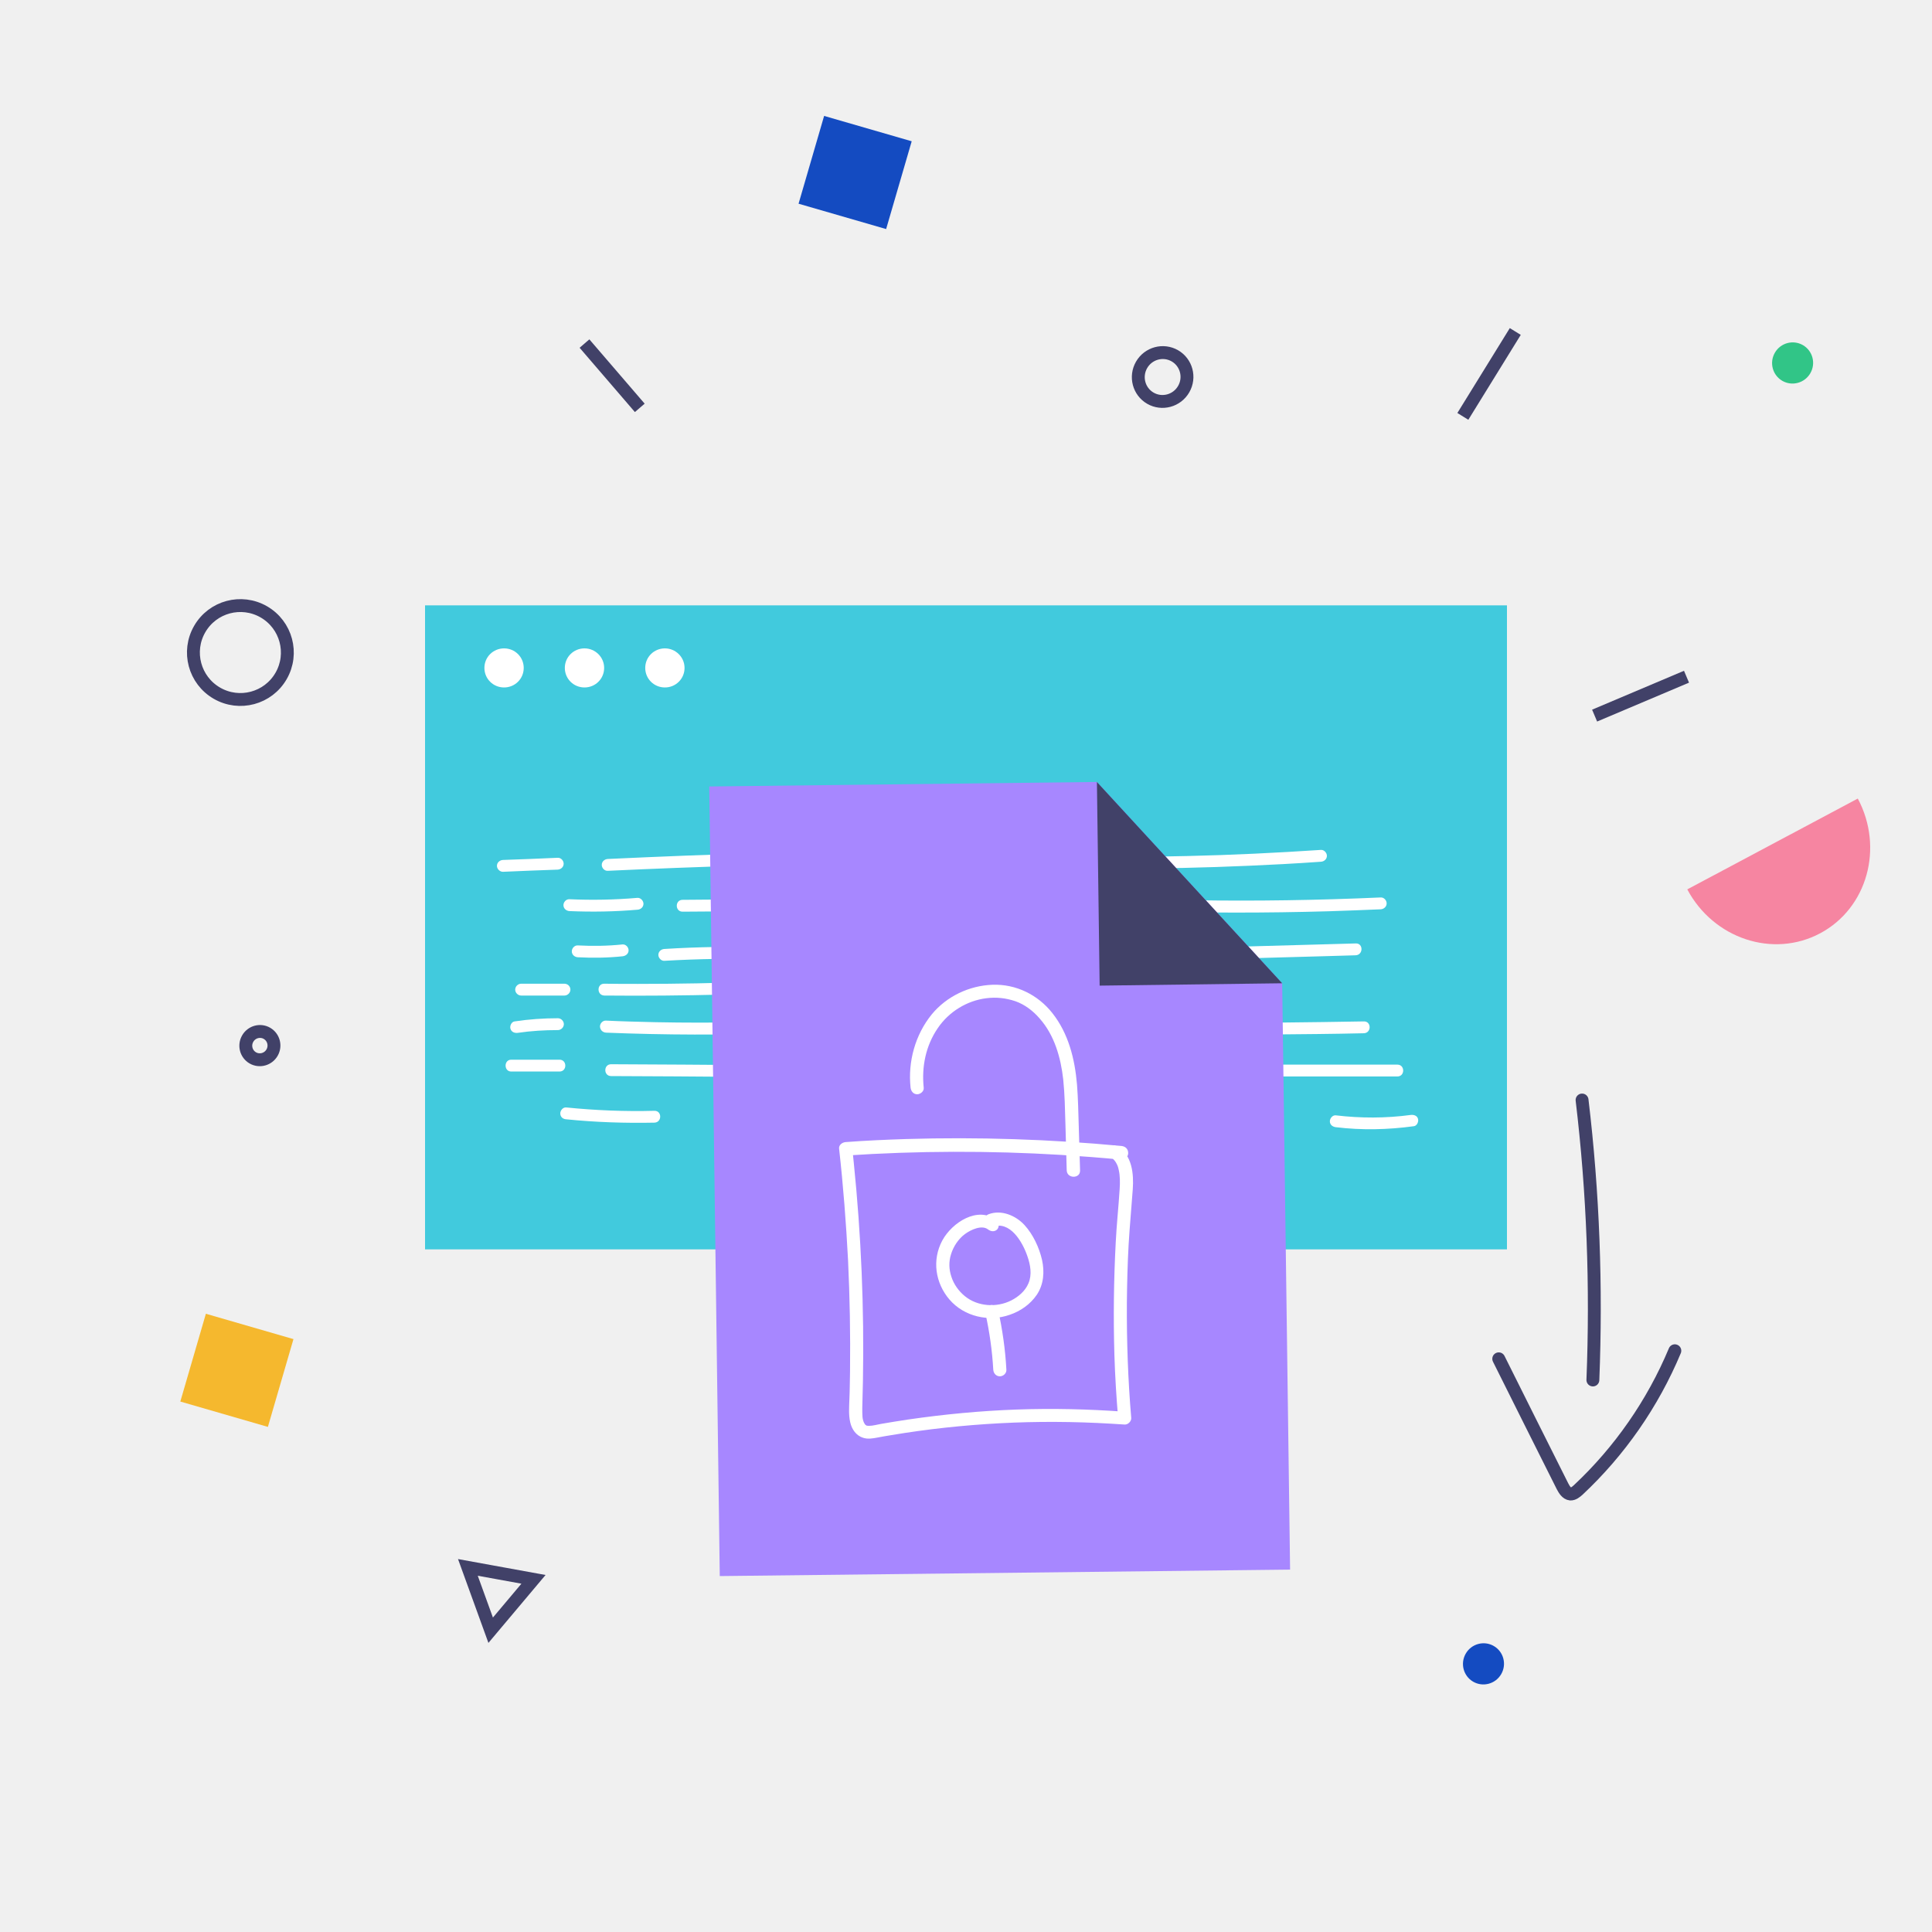
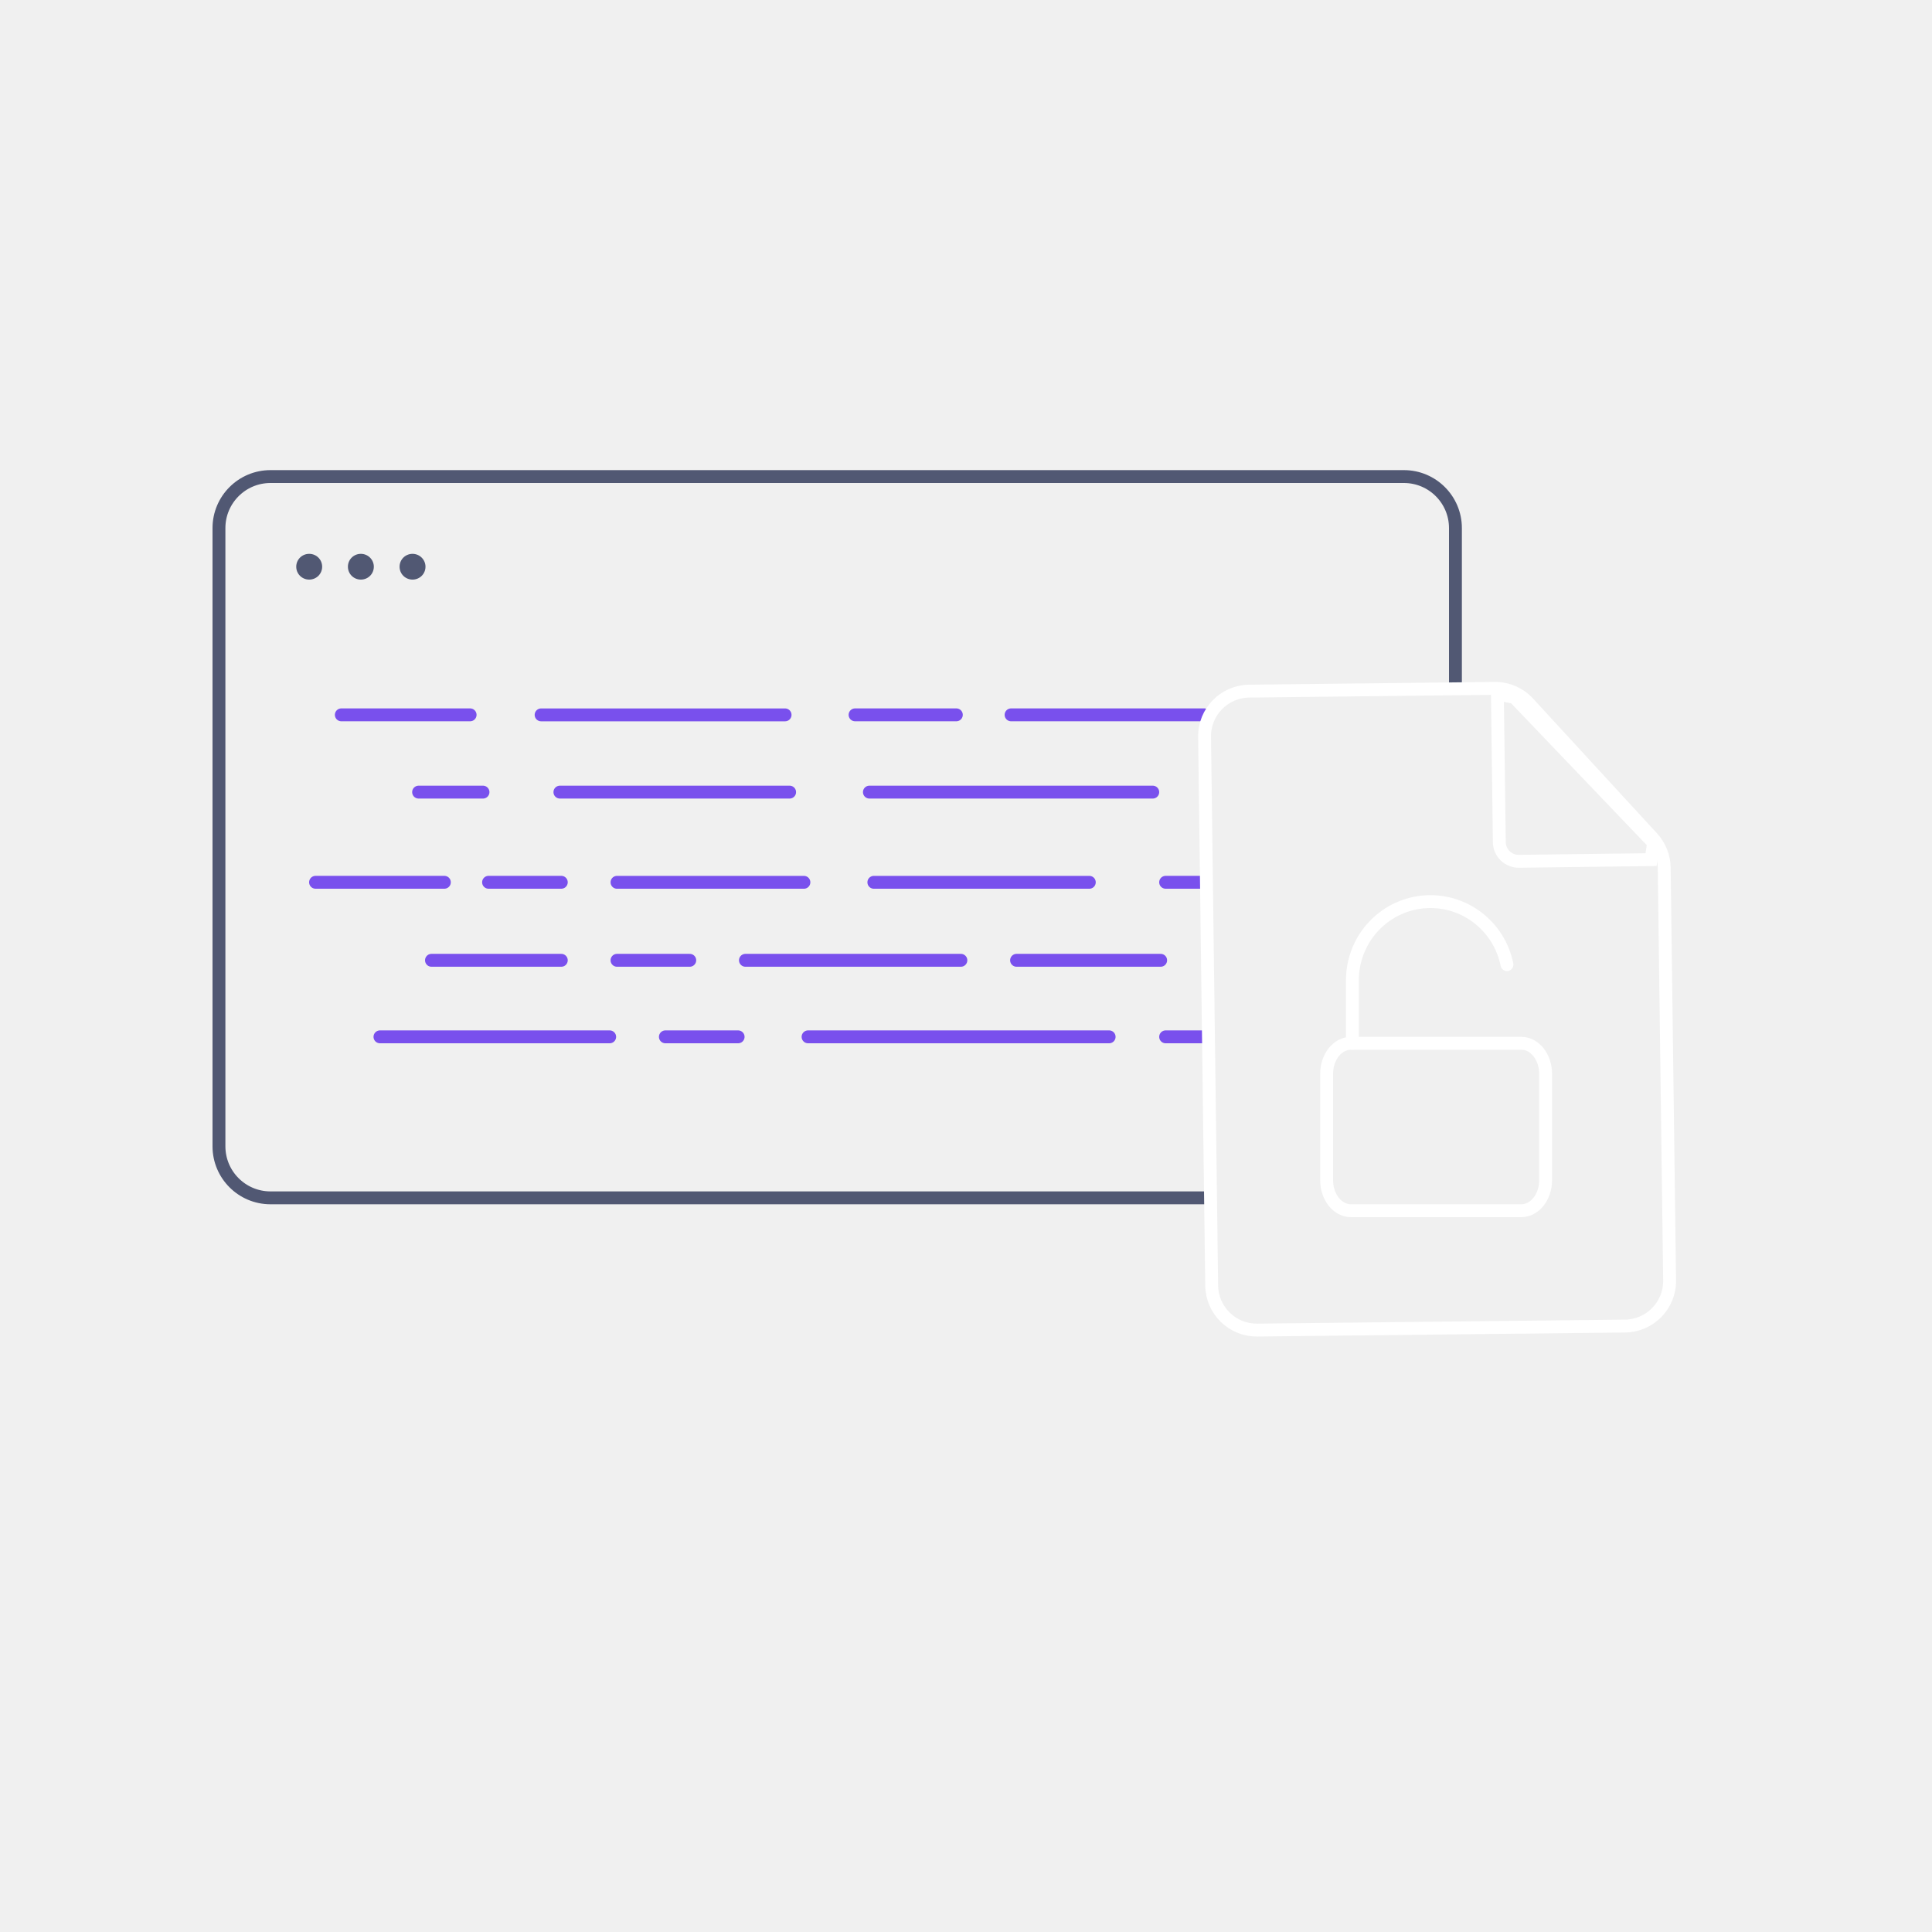
<svg xmlns="http://www.w3.org/2000/svg" width="150" height="150" viewBox="0 0 150 150" fill="none">
-   <path d="M141.314 72.463C137.658 74.41 133.04 72.883 131 69.052L144.239 62C146.279 65.831 144.97 70.516 141.314 72.463Z" fill="#F685A1" />
-   <path d="M21.821 52.486C20.815 54.229 18.585 54.826 16.841 53.819C15.097 52.812 14.499 50.583 15.505 48.84C16.512 47.096 18.741 46.499 20.486 47.506C22.23 48.513 22.828 50.743 21.821 52.486Z" stroke="#414168" />
-   <path d="M91.9 30.214C91.374 31.126 90.216 31.436 89.317 30.917C88.417 30.398 88.107 29.24 88.633 28.328C89.159 27.417 90.317 27.107 91.217 27.626C92.116 28.145 92.426 29.303 91.9 30.214Z" stroke="#414168" />
-   <path d="M21.122 81.726C20.817 82.255 20.146 82.433 19.627 82.134C19.108 81.834 18.927 81.164 19.233 80.636C19.538 80.107 20.208 79.928 20.727 80.228C21.246 80.528 21.427 81.198 21.122 81.726Z" stroke="#414168" />
-   <path d="M138.377 29.567C139.138 30.006 140.113 29.742 140.555 28.976C140.997 28.211 140.738 27.235 139.977 26.795C139.216 26.356 138.241 26.62 137.8 27.386C137.358 28.151 137.616 29.127 138.377 29.567Z" fill="#31C587" />
-   <path d="M114.377 130.567C115.138 131.006 116.113 130.742 116.555 129.976C116.997 129.211 116.738 128.235 115.977 127.795C115.216 127.356 114.241 127.62 113.8 128.386C113.358 129.151 113.616 130.127 114.377 130.567Z" fill="#144BC1" />
-   <path d="M22.784 103.968L15.984 102L14 108.816L20.799 110.784L22.784 103.968Z" fill="#F5B82E" />
-   <path d="M70.784 10.968L63.984 9L62 15.816L68.799 17.784L70.784 10.968Z" fill="#144BC1" />
-   <path d="M38.096 126.57L36.327 121.693L41.42 122.619L38.096 126.57Z" stroke="#414168" />
-   <line x1="45.379" y1="26.674" x2="49.672" y2="31.666" stroke="#414168" />
-   <line x1="113.575" y1="32.328" x2="117.646" y2="25.737" stroke="#414168" />
-   <line x1="123.805" y1="55.559" x2="130.94" y2="52.54" stroke="#414168" />
-   <path d="M117 47H33V97H117V47Z" fill="#41CADD" />
-   <path d="M40.662 51.857C40.662 52.7 39.983 53.374 39.136 53.374C38.288 53.374 37.609 52.7 37.609 51.857C37.609 51.015 38.288 50.34 39.136 50.34C39.983 50.34 40.662 51.015 40.662 51.857Z" fill="white" />
-   <path d="M46.906 51.857C46.906 52.7 46.227 53.374 45.38 53.374C44.532 53.374 43.853 52.7 43.853 51.857C43.853 51.015 44.532 50.34 45.38 50.34C46.212 50.34 46.906 51.015 46.906 51.857Z" fill="white" />
-   <path d="M53.148 51.857C53.148 52.7 52.47 53.374 51.622 53.374C50.774 53.374 50.096 52.7 50.096 51.857C50.096 51.015 50.774 50.34 51.622 50.34C52.454 50.34 53.148 51.015 53.148 51.857Z" fill="white" />
-   <path d="M39.044 67.686C40.463 67.625 41.881 67.564 43.299 67.518C43.546 67.502 43.762 67.319 43.762 67.058C43.762 66.813 43.546 66.583 43.299 66.598C41.881 66.66 40.463 66.721 39.044 66.767C38.798 66.782 38.582 66.966 38.582 67.227C38.582 67.457 38.798 67.686 39.044 67.686Z" fill="white" />
-   <path d="M47.183 67.61C50.79 67.441 54.398 67.303 58.02 67.196C61.628 67.089 65.25 67.028 68.858 66.997C70.877 66.982 72.912 66.966 74.931 66.982C75.533 66.982 75.533 66.062 74.931 66.062C71.324 66.047 67.701 66.078 64.094 66.139C60.487 66.2 56.864 66.292 53.257 66.43C51.237 66.507 49.218 66.599 47.183 66.691C46.937 66.706 46.721 66.89 46.721 67.15C46.721 67.395 46.937 67.625 47.183 67.61Z" fill="white" />
-   <path d="M78.677 67.15C81.175 67.15 83.672 67.15 86.169 67.15C86.771 67.15 86.771 66.231 86.169 66.231C83.672 66.231 81.175 66.231 78.677 66.231C78.076 66.231 78.076 67.15 78.677 67.15Z" fill="white" />
-   <path d="M89.254 67.426C92.707 67.395 96.16 67.273 99.613 67.089C100.6 67.028 101.571 66.982 102.558 66.905C102.804 66.89 103.02 66.706 103.02 66.445C103.02 66.215 102.804 65.97 102.558 65.986C99.104 66.215 95.667 66.384 92.214 66.461C91.227 66.476 90.256 66.507 89.269 66.507C88.668 66.507 88.653 67.426 89.254 67.426Z" fill="white" />
-   <path d="M44.209 70.736C45.966 70.812 47.739 70.782 49.496 70.629C49.743 70.613 49.959 70.429 49.959 70.169C49.959 69.939 49.743 69.694 49.496 69.709C47.739 69.862 45.966 69.893 44.209 69.816C43.962 69.801 43.746 70.031 43.746 70.276C43.746 70.537 43.962 70.721 44.209 70.736Z" fill="white" />
-   <path d="M52.996 70.782C57.42 70.751 61.844 70.72 66.269 70.69C67.517 70.674 68.781 70.674 70.03 70.659C70.631 70.659 70.631 69.74 70.03 69.74C65.606 69.77 61.181 69.801 56.757 69.832C55.509 69.847 54.245 69.847 52.996 69.862C52.395 69.862 52.395 70.782 52.996 70.782Z" fill="white" />
-   <path d="M72.742 70.858C76.072 70.92 79.386 70.92 82.716 70.858C83.656 70.843 84.581 70.812 85.522 70.782C86.123 70.766 86.123 69.847 85.522 69.862C82.207 69.969 78.877 70.016 75.548 69.985C74.607 69.969 73.667 69.969 72.742 69.939C72.141 69.924 72.141 70.843 72.742 70.858Z" fill="white" />
-   <path d="M88.605 70.736C93.446 70.889 98.286 70.889 103.127 70.751C104.484 70.705 105.84 70.659 107.197 70.598C107.443 70.582 107.659 70.399 107.659 70.138C107.659 69.893 107.443 69.663 107.197 69.678C102.356 69.893 97.516 69.97 92.675 69.893C91.319 69.878 89.962 69.847 88.605 69.801C88.02 69.801 88.02 70.72 88.605 70.736Z" fill="white" />
-   <path d="M105.255 73.249C102.141 73.341 99.027 73.417 95.913 73.509C95.034 73.54 94.14 73.555 93.261 73.586C92.66 73.601 92.66 74.521 93.261 74.505C96.375 74.413 99.489 74.337 102.603 74.245C103.482 74.214 104.376 74.199 105.255 74.168C105.856 74.138 105.856 73.218 105.255 73.249Z" fill="white" />
-   <path d="M89.13 73.433C85.739 73.478 82.362 73.525 78.971 73.57C75.58 73.616 72.173 73.662 68.781 73.708C66.87 73.739 64.958 73.754 63.047 73.785C62.445 73.8 62.445 74.72 63.047 74.704C66.438 74.658 69.814 74.612 73.206 74.567C76.597 74.52 80.004 74.475 83.395 74.429C85.307 74.398 87.218 74.383 89.13 74.352C89.716 74.337 89.731 73.417 89.13 73.433Z" fill="white" />
-   <path d="M59.578 73.555C56.911 73.479 54.245 73.509 51.578 73.678C51.331 73.693 51.115 73.877 51.115 74.138C51.115 74.368 51.331 74.613 51.578 74.597C54.245 74.444 56.911 74.398 59.578 74.475C60.164 74.505 60.164 73.586 59.578 73.555Z" fill="white" />
-   <path d="M48.341 73.325C47.185 73.448 46.013 73.463 44.857 73.402C44.61 73.387 44.395 73.617 44.395 73.862C44.395 74.122 44.61 74.306 44.857 74.321C46.013 74.383 47.185 74.367 48.341 74.245C48.588 74.214 48.803 74.046 48.803 73.785C48.803 73.555 48.603 73.31 48.341 73.325Z" fill="white" />
-   <path d="M43.823 76.375C42.698 76.375 41.588 76.375 40.462 76.375C40.216 76.375 40 76.589 40 76.835C40 77.08 40.216 77.294 40.462 77.294C41.588 77.294 42.698 77.294 43.823 77.294C44.07 77.294 44.286 77.08 44.286 76.835C44.286 76.574 44.07 76.375 43.823 76.375Z" fill="white" />
-   <path d="M46.922 77.294C50.005 77.325 53.103 77.294 56.186 77.218C57.05 77.202 57.928 77.172 58.792 77.141C59.393 77.126 59.393 76.206 58.792 76.222C55.709 76.329 52.61 76.39 49.527 76.39C48.664 76.39 47.785 76.39 46.922 76.375C46.32 76.359 46.32 77.279 46.922 77.294Z" fill="white" />
-   <path d="M61.506 77.478C64.065 77.448 66.624 77.401 69.183 77.371C71.757 77.34 74.332 77.294 76.906 77.264C78.355 77.248 79.804 77.218 81.253 77.202C81.854 77.187 81.854 76.268 81.253 76.283C78.694 76.314 76.135 76.359 73.576 76.39C71.002 76.421 68.427 76.467 65.853 76.497C64.404 76.513 62.955 76.543 61.506 76.559C60.92 76.574 60.92 77.493 61.506 77.478Z" fill="white" />
-   <path d="M85.121 77.417C87.665 77.417 90.193 77.417 92.736 77.417C93.338 77.417 93.338 76.497 92.736 76.497C90.193 76.497 87.665 76.497 85.121 76.497C84.535 76.497 84.535 77.417 85.121 77.417Z" fill="white" />
-   <path d="M40.2 80.19C41.233 80.037 42.266 79.976 43.314 79.976C43.561 79.976 43.777 79.761 43.777 79.516C43.777 79.271 43.561 79.056 43.314 79.056C42.189 79.056 41.079 79.133 39.953 79.302C39.707 79.332 39.568 79.654 39.63 79.868C39.707 80.129 39.954 80.221 40.2 80.19Z" fill="white" />
-   <path d="M47.06 80.175C51.638 80.359 56.217 80.374 60.78 80.206C62.059 80.16 63.339 80.098 64.603 80.022C64.85 80.006 65.065 79.823 65.065 79.562C65.065 79.317 64.85 79.087 64.603 79.102C60.04 79.363 55.462 79.455 50.883 79.363C49.603 79.332 48.324 79.302 47.044 79.24C46.798 79.225 46.582 79.455 46.582 79.7C46.597 79.976 46.798 80.16 47.06 80.175Z" fill="white" />
-   <path d="M67.193 80.052C69.798 80.144 72.404 80.206 75.009 80.236C77.599 80.267 80.189 80.252 82.778 80.221C84.258 80.206 85.723 80.16 87.203 80.114C87.804 80.098 87.804 79.179 87.203 79.194C84.597 79.271 81.992 79.317 79.387 79.332C76.797 79.348 74.207 79.317 71.617 79.271C70.138 79.24 68.673 79.194 67.193 79.148C66.592 79.102 66.592 80.022 67.193 80.052Z" fill="white" />
-   <path d="M89.377 80.328C93.678 80.359 97.979 80.328 102.28 80.282C103.482 80.267 104.685 80.251 105.887 80.221C106.488 80.206 106.488 79.286 105.887 79.302C101.586 79.378 97.285 79.424 92.984 79.424C91.782 79.424 90.579 79.424 89.377 79.409C88.791 79.393 88.791 80.313 89.377 80.328Z" fill="white" />
-   <path d="M39.693 83.194C40.942 83.194 42.191 83.194 43.439 83.194C44.041 83.194 44.041 82.274 43.439 82.274C42.191 82.274 40.942 82.274 39.693 82.274C39.108 82.274 39.108 83.194 39.693 83.194Z" fill="white" />
-   <path d="M47.447 83.546C50.792 83.561 54.137 83.577 57.483 83.607C60.812 83.623 64.142 83.638 67.472 83.669C69.353 83.684 71.233 83.684 73.129 83.699C73.731 83.699 73.731 82.78 73.129 82.78C69.784 82.765 66.439 82.749 63.094 82.719C59.764 82.703 56.434 82.688 53.105 82.657C51.224 82.642 49.343 82.642 47.447 82.627C46.846 82.627 46.846 83.546 47.447 83.546Z" fill="white" />
-   <path d="M76.613 83.546C81.669 83.577 86.726 83.607 91.782 83.638C93.216 83.653 94.665 83.653 96.098 83.669C96.7 83.669 96.7 82.749 96.098 82.749C91.042 82.719 85.986 82.688 80.929 82.657C79.496 82.642 78.047 82.642 76.613 82.627C76.012 82.611 76.012 83.531 76.613 83.546Z" fill="white" />
-   <path d="M98.81 83.577C102.032 83.577 105.269 83.577 108.491 83.577C109.093 83.577 109.093 82.657 108.491 82.657C105.269 82.657 102.032 82.657 98.81 82.657C98.209 82.657 98.209 83.577 98.81 83.577Z" fill="white" />
-   <path d="M43.962 86.902C46.229 87.132 48.526 87.208 50.807 87.162C51.408 87.147 51.408 86.228 50.807 86.243C48.526 86.304 46.244 86.212 43.962 85.982C43.716 85.952 43.5 86.212 43.5 86.442C43.5 86.718 43.7 86.886 43.962 86.902Z" fill="white" />
-   <path d="M109.524 86.565C107.597 86.825 105.639 86.825 103.712 86.595C103.466 86.565 103.25 86.825 103.25 87.055C103.25 87.331 103.466 87.484 103.712 87.515C105.732 87.76 107.767 87.714 109.771 87.438C110.017 87.407 110.156 87.086 110.095 86.871C110.033 86.626 109.786 86.534 109.524 86.565Z" fill="white" />
-   <path d="M55.065 61.062L55.882 122.366L100.162 121.864L99.549 76.341L85.165 60.712L55.065 61.062Z" fill="#A787FF" />
-   <path d="M83.856 90.881C83.822 89.734 83.788 88.57 83.754 87.422C83.72 86.343 83.703 85.28 83.618 84.2C83.448 82.21 82.956 80.236 81.7 78.65C80.579 77.233 78.882 76.39 77.048 76.457C75.248 76.525 73.5 77.351 72.345 78.751C71.055 80.337 70.478 82.429 70.698 84.453C70.732 84.723 70.919 84.959 71.208 84.959C71.462 84.959 71.751 84.723 71.717 84.453C71.547 82.834 71.87 81.198 72.804 79.831C73.669 78.549 75.079 77.689 76.573 77.503C77.354 77.402 78.101 77.486 78.848 77.739C79.561 77.992 80.206 78.481 80.715 79.072C81.87 80.371 82.362 82.125 82.549 83.812C82.668 84.959 82.684 86.107 82.719 87.254C82.752 88.468 82.786 89.666 82.82 90.881C82.854 91.522 83.873 91.522 83.856 90.881Z" fill="white" />
-   <path d="M77.388 94.744C75.911 93.596 73.907 94.929 73.16 96.312C72.345 97.831 72.617 99.619 73.721 100.901C74.858 102.217 76.76 102.655 78.389 102.082C79.238 101.795 79.985 101.272 80.495 100.53C81.038 99.72 81.106 98.742 80.902 97.814C80.681 96.852 80.206 95.84 79.544 95.115C78.865 94.373 77.744 93.9 76.76 94.271C76.505 94.373 76.318 94.609 76.403 94.895C76.471 95.148 76.776 95.351 77.031 95.25C78.423 94.744 79.391 96.43 79.765 97.527C80.002 98.202 80.138 98.961 79.85 99.636C79.595 100.243 79.069 100.682 78.508 100.968C77.371 101.542 75.894 101.441 74.909 100.631C74.434 100.243 74.06 99.72 73.873 99.147C73.67 98.556 73.653 97.966 73.839 97.375C74.026 96.768 74.417 96.177 74.926 95.806C75.384 95.469 76.233 95.081 76.709 95.452C76.929 95.621 77.218 95.654 77.422 95.452C77.575 95.283 77.608 94.912 77.388 94.744Z" fill="white" />
-   <path d="M87.082 88.974C81.531 88.451 75.945 88.266 70.359 88.434C68.797 88.485 67.219 88.553 65.657 88.671C65.402 88.688 65.113 88.89 65.147 89.177C65.47 92.061 65.691 94.946 65.843 97.848C65.979 100.732 66.03 103.617 65.996 106.502C65.979 107.227 65.979 107.953 65.945 108.678C65.928 109.269 65.877 109.859 66.013 110.433C66.132 110.972 66.472 111.462 67.015 111.63C67.371 111.748 67.762 111.681 68.118 111.613C68.475 111.546 68.831 111.478 69.171 111.428C71.972 110.955 74.808 110.652 77.643 110.5C80.512 110.348 83.381 110.365 86.25 110.534C86.607 110.551 86.963 110.584 87.32 110.601C87.575 110.618 87.846 110.348 87.829 110.095C87.575 107.109 87.473 104.123 87.49 101.137C87.507 99.636 87.541 98.135 87.626 96.633C87.71 95.199 87.846 93.765 87.948 92.331C88.033 91.117 87.897 89.717 86.777 88.991C86.539 88.839 86.216 88.941 86.081 89.177C85.945 89.43 86.03 89.717 86.267 89.868C86.42 89.97 86.556 90.105 86.641 90.256C86.76 90.459 86.811 90.594 86.862 90.847C86.963 91.285 86.963 91.808 86.93 92.314C86.845 93.698 86.692 95.081 86.624 96.481C86.471 99.383 86.437 102.301 86.522 105.203C86.573 106.839 86.675 108.476 86.811 110.112C86.981 109.943 87.15 109.775 87.32 109.606C84.519 109.403 81.717 109.336 78.916 109.437C76.098 109.538 73.279 109.808 70.495 110.213C69.799 110.314 69.103 110.433 68.407 110.551C68.101 110.601 67.779 110.702 67.473 110.702C67.405 110.702 67.371 110.702 67.303 110.686C67.219 110.669 67.303 110.702 67.236 110.652C67.168 110.601 67.252 110.669 67.185 110.618C67.185 110.618 67.134 110.567 67.168 110.601C67.202 110.635 67.134 110.567 67.134 110.551C67.032 110.399 66.981 110.196 66.964 110.011C66.947 109.825 66.947 109.555 66.947 109.336C66.964 108.627 66.981 107.919 66.998 107.21C67.049 104.376 67.015 101.559 66.896 98.725C66.777 95.891 66.573 93.074 66.285 90.256C66.251 89.902 66.217 89.565 66.166 89.21C65.996 89.379 65.826 89.548 65.657 89.717C71.225 89.346 76.811 89.329 82.379 89.666C83.942 89.767 85.52 89.885 87.082 90.037C87.354 90.071 87.592 89.784 87.592 89.531C87.592 89.177 87.354 89.008 87.082 88.974Z" fill="white" />
-   <path d="M76.507 101.964C76.829 103.415 77.033 104.866 77.118 106.35C77.135 106.62 77.338 106.857 77.627 106.857C77.899 106.857 78.153 106.62 78.136 106.35C78.052 104.782 77.831 103.23 77.491 101.694C77.423 101.425 77.118 101.273 76.863 101.34C76.591 101.425 76.456 101.711 76.507 101.964Z" fill="white" />
-   <path d="M99.548 76.341L85.164 60.713L85.376 76.524L99.548 76.341Z" fill="#414168" />
-   <path d="M122.831 85.405C123.693 92.602 123.96 99.89 123.671 107.141" stroke="#414168" stroke-miterlimit="10" stroke-linecap="round" stroke-linejoin="round" />
-   <path d="M130.034 104.872C128.322 108.969 125.741 112.677 122.533 115.678C122.352 115.841 122.147 116.005 121.929 115.995C121.639 115.966 121.448 115.654 121.31 115.388C119.661 112.1 118.012 108.812 116.362 105.498" stroke="#414168" stroke-miterlimit="10" stroke-linecap="round" stroke-linejoin="round" />
+   <line x1="78.5" y1="55.5" x2="93.5" y2="55.5" stroke="#7950ED" stroke-linecap="round" stroke-linejoin="round" />
+   <line x1="66.387" y1="55.5" x2="74.25" y2="55.5" stroke="#7950ED" stroke-linecap="round" stroke-linejoin="round" />
+   <line x1="42.012" y1="55.502" x2="60.954" y2="55.502" stroke="#7950ED" stroke-linecap="round" stroke-linejoin="round" />
+   <line x1="26.5" y1="55.5" x2="36.5" y2="55.5" stroke="#7950ED" stroke-linecap="round" stroke-linejoin="round" />
+   <line x1="32.5" y1="61.5" x2="37.5" y2="61.5" stroke="#7950ED" stroke-linecap="round" stroke-linejoin="round" />
+   <line x1="67.5" y1="61.5" x2="89.5" y2="61.5" stroke="#7950ED" stroke-linecap="round" stroke-linejoin="round" />
+   <line x1="43.471" y1="61.5" x2="61.306" y2="61.5" stroke="#7950ED" stroke-linecap="round" stroke-linejoin="round" />
+   <line x1="90.5" y1="68.5" x2="93.5" y2="68.5" stroke="#7950ED" stroke-linecap="round" stroke-linejoin="round" />
+   <line x1="67.846" y1="68.502" x2="84.573" y2="68.502" stroke="#7950ED" stroke-linecap="round" stroke-linejoin="round" />
+   <line x1="47.904" y1="68.502" x2="62.415" y2="68.502" stroke="#7950ED" stroke-linecap="round" stroke-linejoin="round" />
+   <line x1="24.5" y1="68.5" x2="34.5" y2="68.5" stroke="#7950ED" stroke-linecap="round" stroke-linejoin="round" />
+   <line x1="37.932" y1="68.5" x2="43.579" y2="68.5" stroke="#7950ED" stroke-linecap="round" stroke-linejoin="round" />
+   <line x1="57.875" y1="74.557" x2="74.602" y2="74.557" stroke="#7950ED" stroke-linecap="round" stroke-linejoin="round" />
+   <line x1="78.926" y1="74.557" x2="90.113" y2="74.557" stroke="#7950ED" stroke-linecap="round" stroke-linejoin="round" />
+   <line x1="47.904" y1="74.557" x2="53.552" y2="74.557" stroke="#7950ED" stroke-linecap="round" stroke-linejoin="round" />
+   <line x1="33.5" y1="74.557" x2="43.579" y2="74.557" stroke="#7950ED" stroke-linecap="round" stroke-linejoin="round" />
+   <line x1="90.5" y1="80.5" x2="93.5" y2="80.5" stroke="#7950ED" stroke-linecap="round" stroke-linejoin="round" />
+   <line x1="62.738" y1="80.5" x2="86.113" y2="80.5" stroke="#7950ED" stroke-linecap="round" stroke-linejoin="round" />
+   <line x1="51.66" y1="80.5" x2="57.308" y2="80.5" stroke="#7950ED" stroke-linecap="round" stroke-linejoin="round" />
+   <line x1="29.5" y1="80.5" x2="47.335" y2="80.5" stroke="#7950ED" stroke-linecap="round" stroke-linejoin="round" />
+   <path d="M113 53.5V41C113 38.791 111.209 37 109 37H21C18.791 37 17 38.791 17 41V89C17 91.209 18.791 93 21 93H94" stroke="#515873" />
+   <path d="M94.075 99.813L93.523 57.204C93.498 55.269 95.049 53.681 96.984 53.659L116.043 53.445C117.036 53.434 117.987 53.845 118.659 54.576L128.286 65.044C128.869 65.678 129.198 66.506 129.209 67.368L129.628 99.409C129.653 101.345 128.102 102.933 126.166 102.955L97.613 103.267C95.683 103.289 94.1 101.743 94.075 99.813Z" stroke="white" />
+   <path d="M116.407 65.389L116.256 53.867L117.59 54.158L128.386 65.449L128.186 66.741L117.925 66.87C117.097 66.88 116.418 66.217 116.407 65.389Z" stroke="white" />
+   <path d="M118.111 81H104.889C103.846 81 103 82.058 103 83.364V91.636C103 92.942 103.846 94 104.889 94H118.111C119.154 94 120 92.942 120 91.636V83.364C120 82.058 119.154 81 118.111 81Z" stroke="white" stroke-linecap="round" stroke-linejoin="round" />
+   <path d="M105 81V76.114C104.998 74.599 105.555 73.138 106.563 72.014C107.57 70.89 108.956 70.183 110.452 70.031C111.947 69.879 113.445 70.292 114.655 71.19C115.865 72.088 116.701 73.408 117 74.892" stroke="white" stroke-linecap="round" stroke-linejoin="round" />
+   <path d="M25.012 44C25.012 44.556 24.565 45 24.006 45C23.447 45 23 44.556 23 44C23 43.444 23.447 43 24.006 43C24.565 43 25.012 43.444 25.012 44Z" fill="#515873" />
+   <path d="M29.024 44C29.024 44.556 28.577 45 28.018 45C27.459 45 27.012 44.556 27.012 44C27.012 43.444 27.459 43 28.018 43C28.567 43 29.024 43.444 29.024 44Z" fill="#515873" />
+   <path d="M33.035 44C33.035 44.556 32.588 45 32.029 45C31.471 45 31.023 44.556 31.023 44C31.023 43.444 31.471 43 32.029 43C32.578 43 33.035 43.444 33.035 44Z" fill="#515873" />
</svg>
